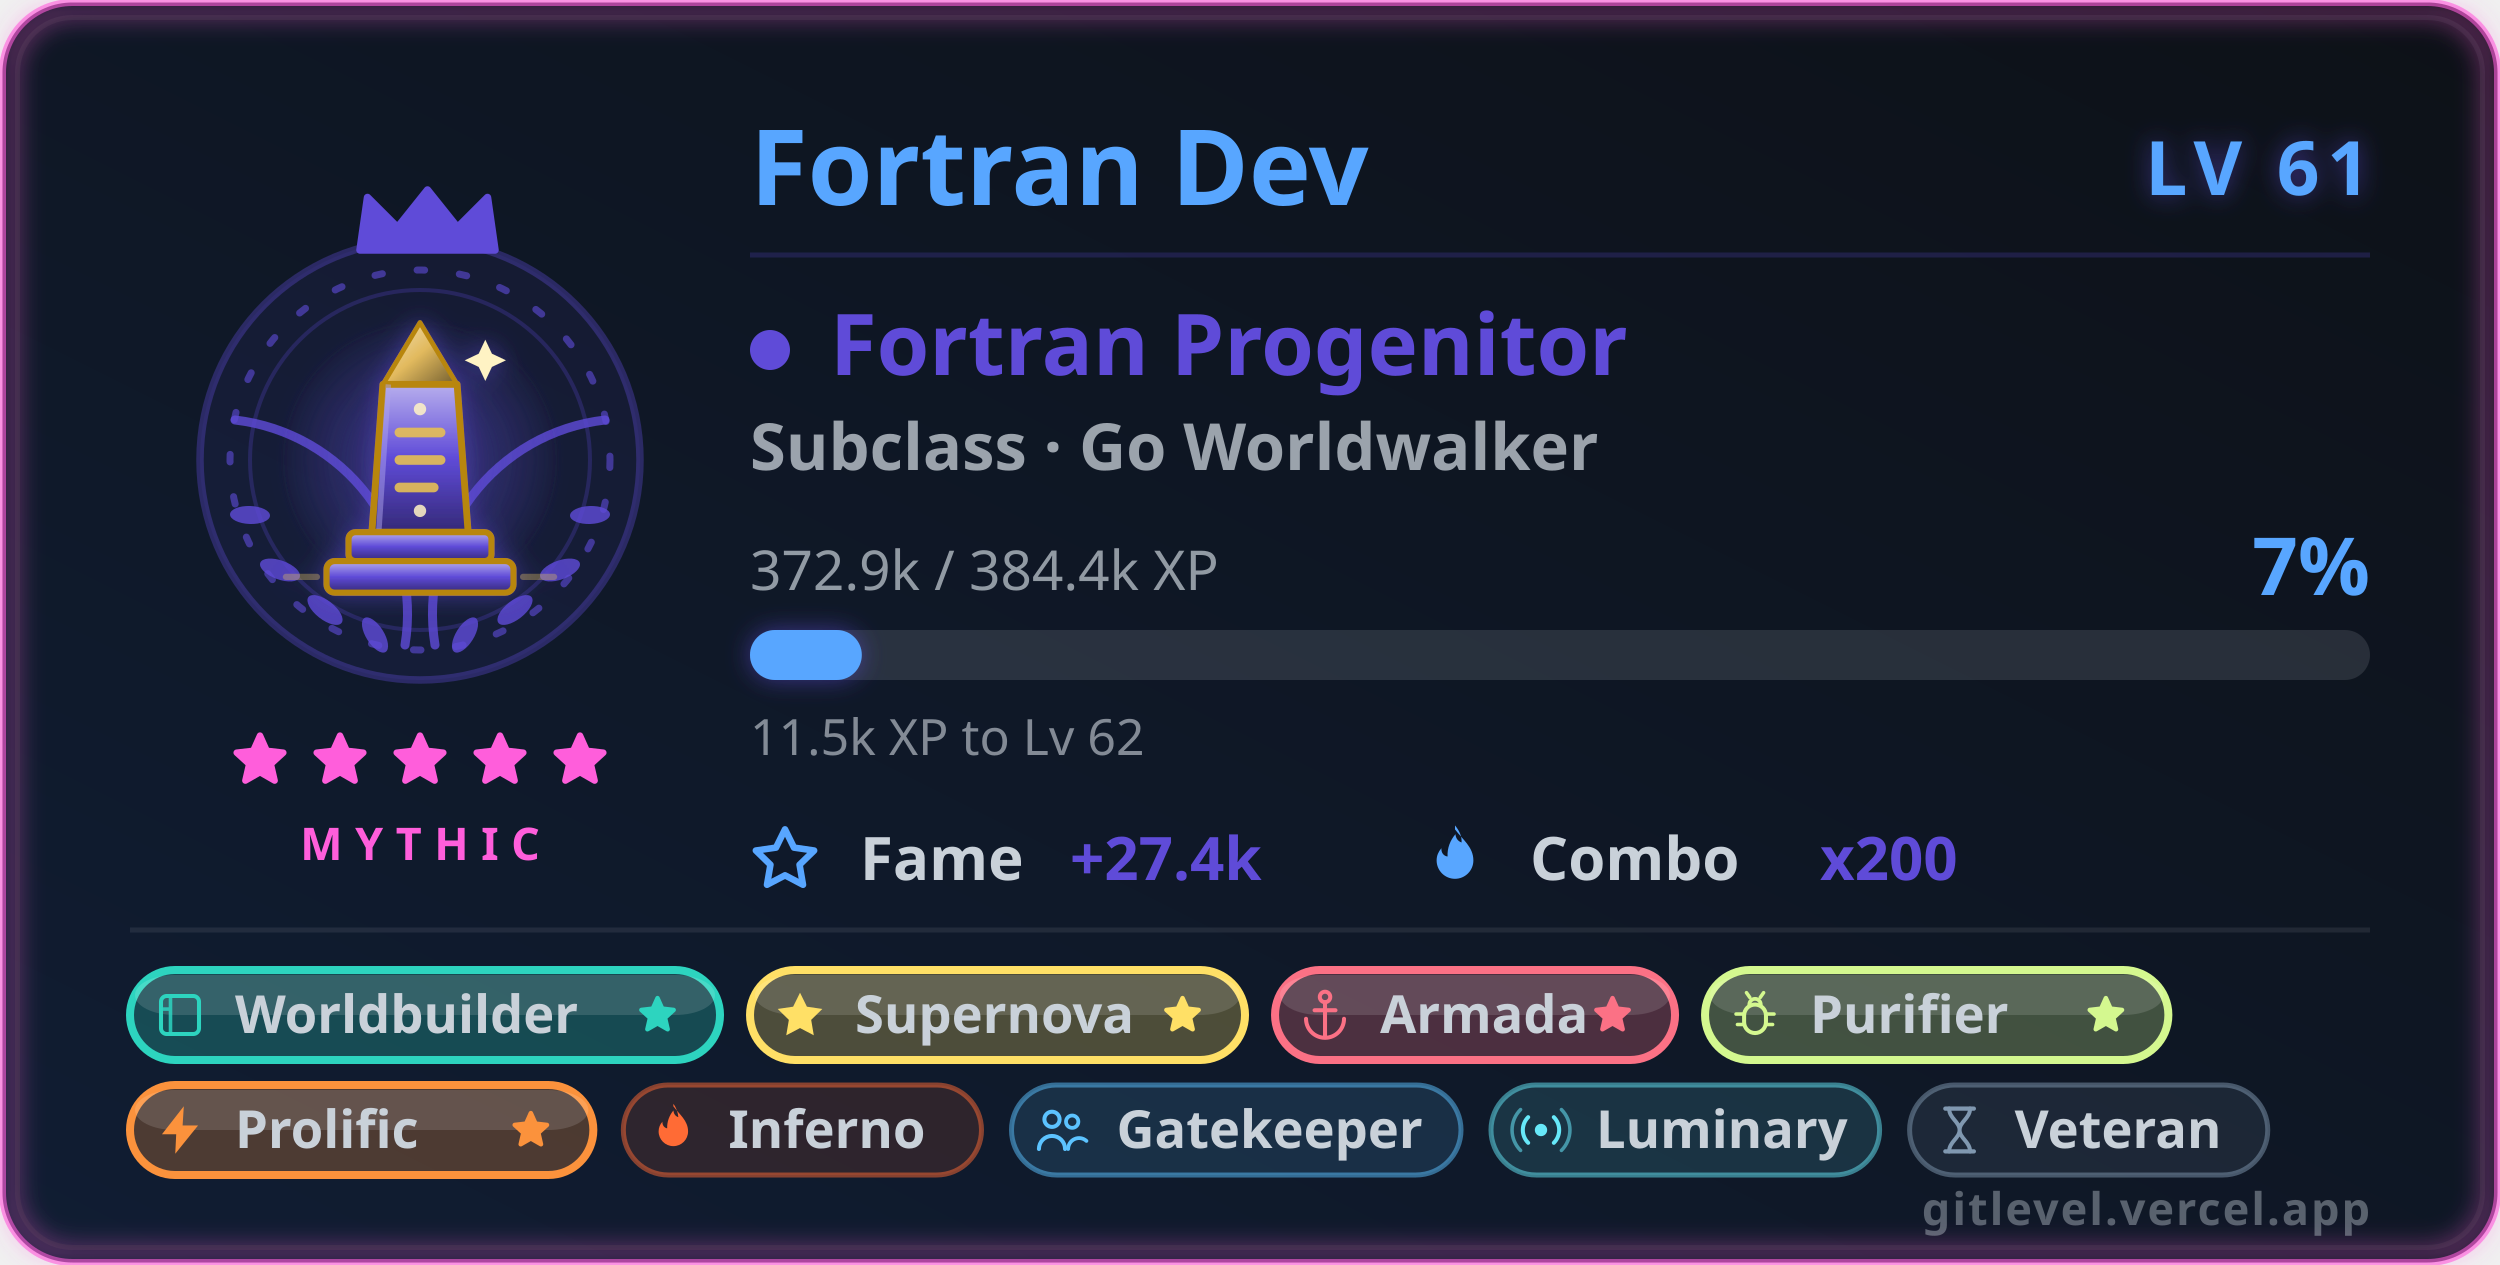
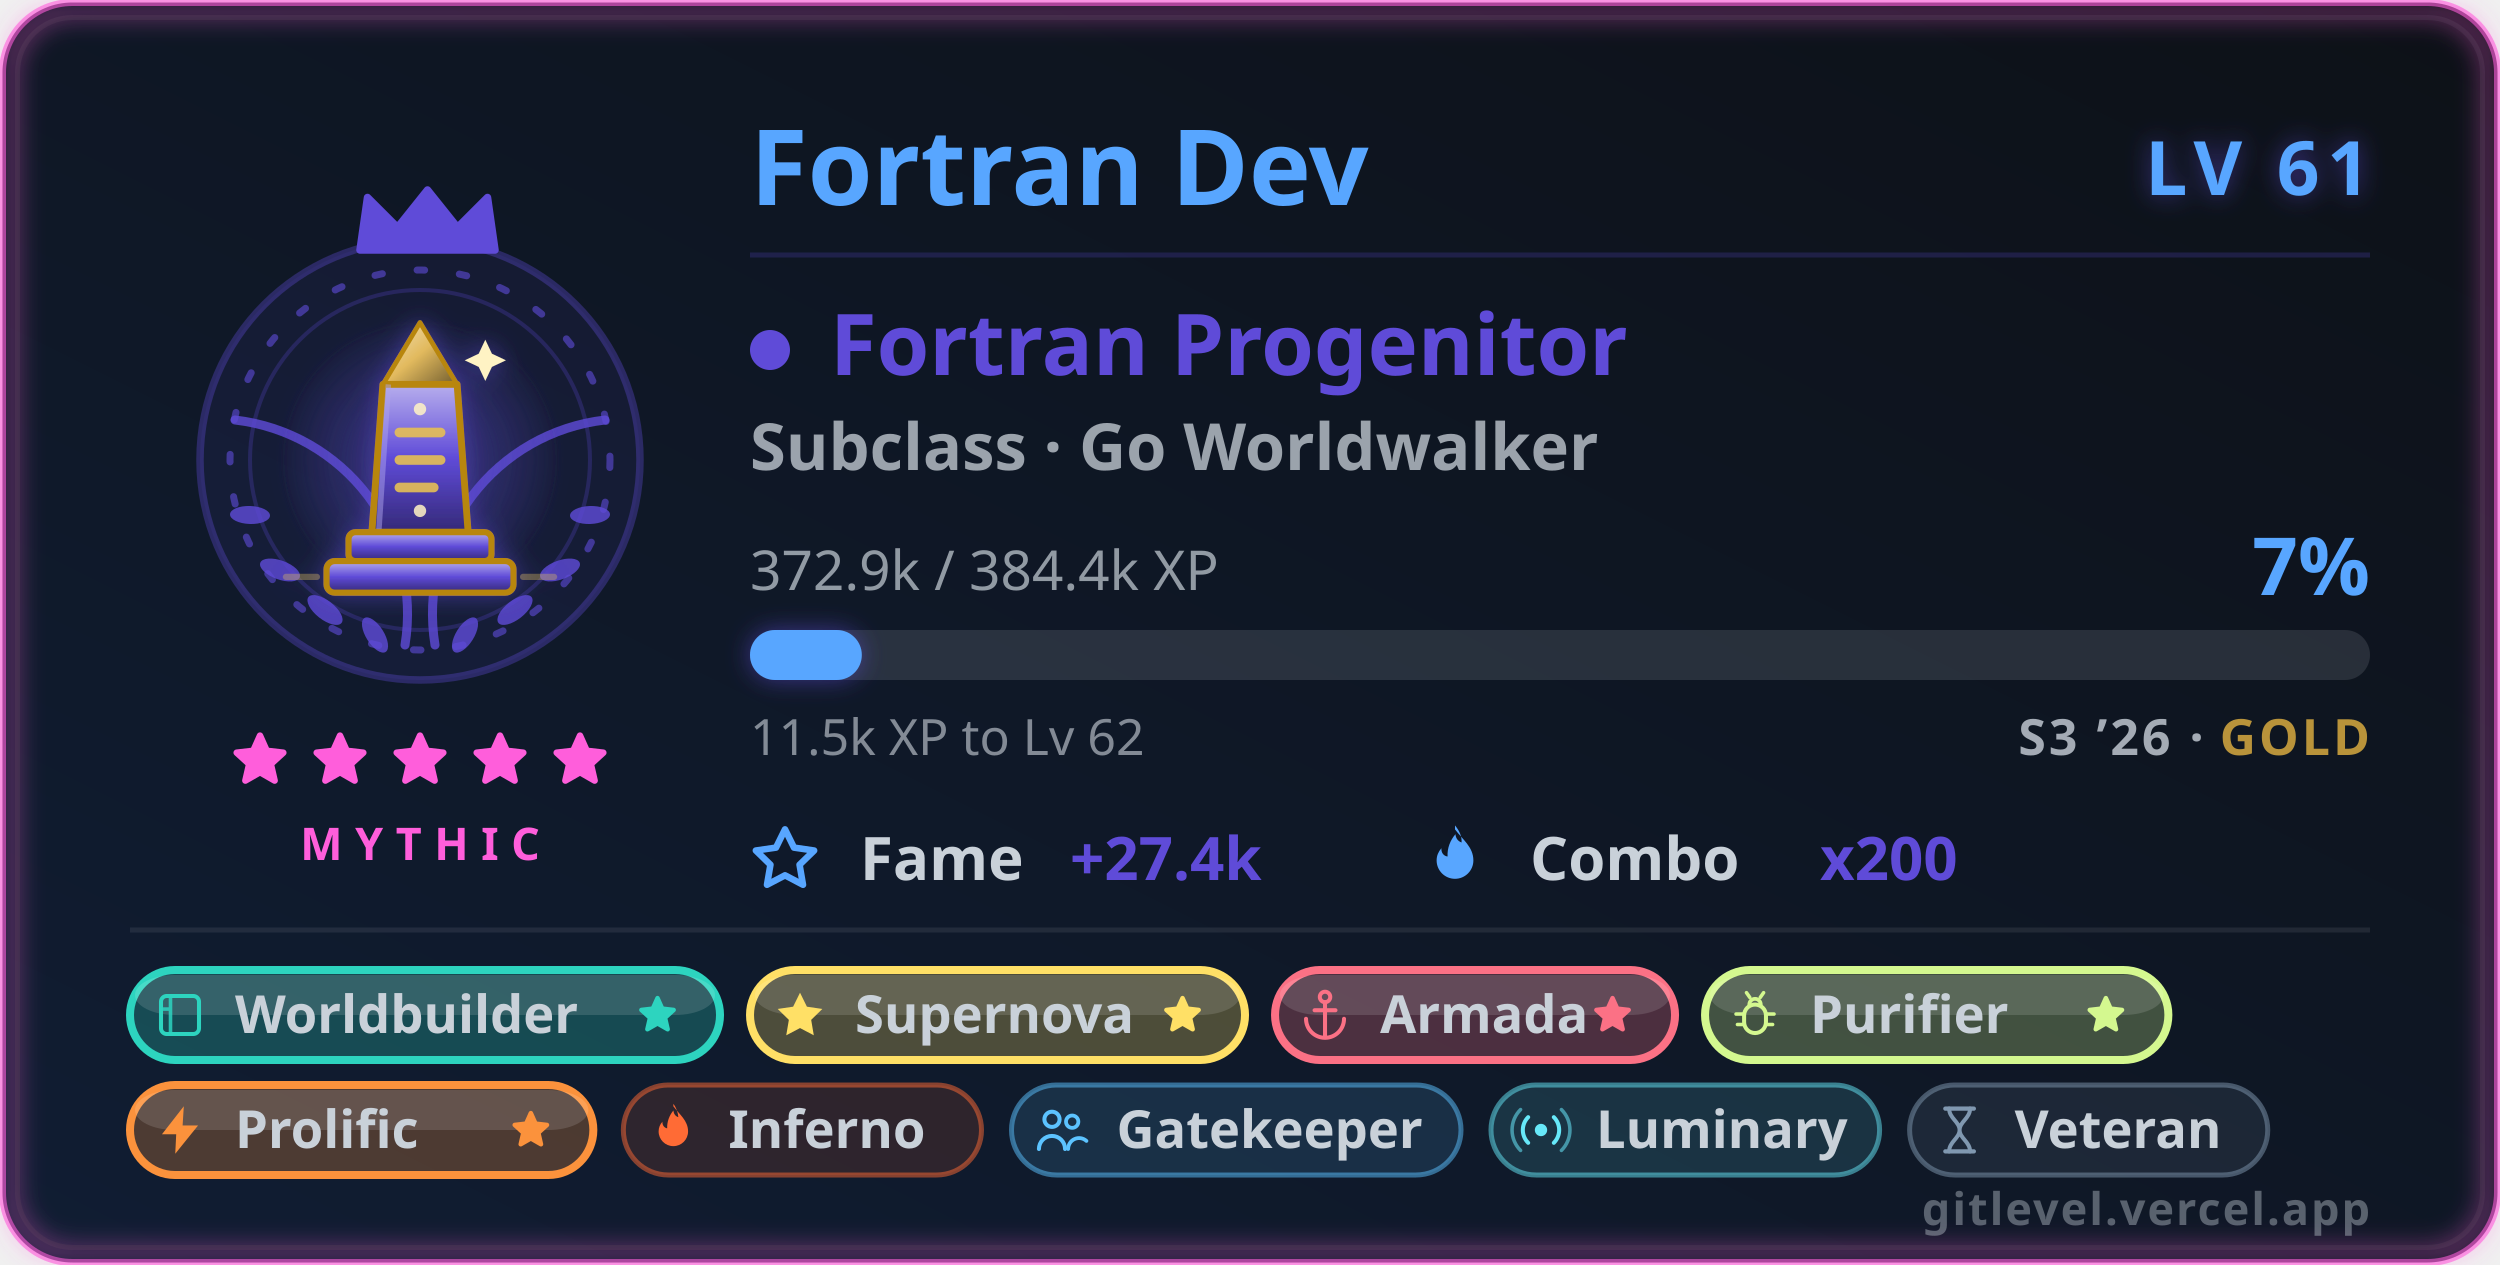
<svg xmlns="http://www.w3.org/2000/svg" width="500" height="253" viewBox="0 0 500 253" role="img" aria-labelledby="card-title-a11y card-desc-a11y">
  <style>
text { font-family: 'Segoe UI', Ubuntu, 'Helvetica Neue', sans-serif; }
.title { font-size: 18px; font-weight: 600; fill: #58a6ff; }
.title-icon { fill: #58a6ff; }
.icon { fill: #58a6ff; }


.gl-name { font-size: 21px; font-weight: 700; fill: #58a6ff; }
.gl-lvl { font-size: 15px; font-weight: 800; letter-spacing: 1.5px; fill: #58a6ff; }
.gl-class { font-size: 17px; font-weight: 700; fill: #5f4bd8; }
.gl-sub { font-size: 13px; font-weight: 600; fill: #c9d1d9; opacity: 0.75; }
.gl-meta { font-size: 11px; fill: #c9d1d9; opacity: 0.7; }
.gl-pct { font-size: 16px; font-weight: 800; fill: #58a6ff; }
.gl-chip-label { font-size: 12px; font-weight: 600; fill: #c9d1d9; }
.gl-chip-value { font-size: 12px; font-weight: 800; fill: #5f4bd8; }
.gl-hint { font-size: 10px; fill: #c9d1d9; opacity: 0.62; }
.gl-badge-label { font-size: 10.5px; font-weight: 600; }
.gl-rarity { font-size: 9px; font-weight: 700; letter-spacing: 2.5px; fill: #ff5edb; }
.gl-brand { font-size: 9px; font-weight: 600; letter-spacing: 0.4px; fill: #c9d1d9; opacity: 0.4; }
+ .gl-season { font-size: 10px; font-weight: 600; letter-spacing: 0.6px; fill: #c9d1d9; opacity: 0.8; }

</style>
  <defs>
    <linearGradient id="card-bg" x1="0" y1="0" x2="1" y2="1" gradientTransform="rotate(90, 0.5, 0.5)">
      <stop offset="0.0%" stop-color="#0d1117" />
      <stop offset="100.0%" stop-color="#101d33" />
    </linearGradient>
    <filter id="card-glow" x="-50%" y="-50%" width="200%" height="200%">
      <feGaussianBlur in="SourceGraphic" stdDeviation="3" result="blur" />
      <feFlood flood-color="#58a6ff" flood-opacity="0.55" result="tint" />
      <feComposite in="tint" in2="blur" operator="in" result="softGlow" />
      <feMerge>
        <feMergeNode in="softGlow" />
        <feMergeNode in="SourceGraphic" />
      </feMerge>
    </filter>
    <filter id="gl-glow" x="-60%" y="-60%" width="220%" height="220%">
      <feGaussianBlur in="SourceGraphic" stdDeviation="2.4" result="b" />
      <feFlood flood-color="#5f4bd8" flood-opacity="0.55" result="t" />
      <feComposite in="t" in2="b" operator="in" result="g" />
      <feMerge>
        <feMergeNode in="g" />
        <feMergeNode in="SourceGraphic" />
      </feMerge>
    </filter>
    <filter id="gl-rarity" x="-20%" y="-20%" width="140%" height="140%">
      <feGaussianBlur stdDeviation="2.4" />
    </filter>
  </defs>
  <rect x="0.5" y="0.5" width="499" height="252" rx="14" fill="url(#card-bg)" stroke="#ff5edb" stroke-width="1.4" stroke-opacity="0.6" />
  <rect x="3.5" y="3.5" width="493" height="246" rx="11" fill="none" stroke="#30363d" stroke-opacity="0.4" />
  <rect x="2" y="2" width="496" height="249" rx="13" fill="none" stroke="#ff5edb" stroke-width="3.5" stroke-opacity="0.4" filter="url(#gl-rarity)" />
  <g class="fade">
    <g class="">
      <g class="flourish">
        <g transform="translate(84,0)">
          <g transform="translate(0,92)">
            <path d="M3 37 A 39 39 0 0 1 37 -8" fill="none" stroke="#5f4bd8" stroke-width="1.8" stroke-linecap="round" opacity="0.8" />
            <g fill="#5f4bd8" opacity="0.8">
              <ellipse cx="9" cy="35" rx="4" ry="1.8" transform="rotate(-58 9 35)" />
              <ellipse cx="19" cy="30" rx="4.2" ry="1.9" transform="rotate(-38 19 30)" />
              <ellipse cx="28" cy="22" rx="4.2" ry="1.9" transform="rotate(-20 28 22)" />
              <ellipse cx="34" cy="11" rx="4" ry="1.8" transform="rotate(-2 34 11)" />
            </g>
          </g>
        </g>
        <g transform="translate(84,0) scale(-1,1)">
          <g transform="translate(0,92)">
            <path d="M3 37 A 39 39 0 0 1 37 -8" fill="none" stroke="#5f4bd8" stroke-width="1.8" stroke-linecap="round" opacity="0.8" />
            <g fill="#5f4bd8" opacity="0.8">
              <ellipse cx="9" cy="35" rx="4" ry="1.8" transform="rotate(-58 9 35)" />
              <ellipse cx="19" cy="30" rx="4.2" ry="1.9" transform="rotate(-38 19 30)" />
              <ellipse cx="28" cy="22" rx="4.2" ry="1.9" transform="rotate(-20 28 22)" />
              <ellipse cx="34" cy="11" rx="4" ry="1.8" transform="rotate(-2 34 11)" />
            </g>
          </g>
        </g>
      </g>
      <circle cx="84" cy="92" r="44" fill="#5f4bd8" fill-opacity="0.08" stroke="#5f4bd8" stroke-opacity="0.35" stroke-width="1.5" />
      <g class="">
        <circle cx="84" cy="92" r="38" fill="none" stroke="#5f4bd8" stroke-opacity="0.6" stroke-width="1.4" stroke-dasharray="1.5 7" stroke-linecap="round" />
        <circle cx="84" cy="92" r="34" fill="none" stroke="#5f4bd8" stroke-opacity="0.25" stroke-width="0.8" />
      </g>
      <g class="" filter="url(#gl-glow)">
        <svg class="" x="51" y="59" width="66" height="66" viewBox="0 0 48 48" aria-hidden="true">
          <defs>
            <radialGradient id="ftHalo" cx="0.5" cy="0.5" r="0.5">
              <stop offset="0" stop-color="#5f4bd8" stop-opacity="0.42" />
              <stop offset="1" stop-color="#5f4bd8" stop-opacity="0" />
            </radialGradient>
            <linearGradient id="ftStone" x1="0" y1="0" x2="0" y2="1">
              <stop offset="0" stop-color="#b7aeed" />
              <stop offset="0.5" stop-color="#5f4bd8" />
              <stop offset="1" stop-color="#342977" />
            </linearGradient>
            <linearGradient id="ftCap" x1="0" y1="0" x2="1" y2="1">
              <stop offset="0" stop-color="#f3e3bf" />
              <stop offset="0.5" stop-color="#e2ba5e" />
              <stop offset="1" stop-color="#715d2f" />
            </linearGradient>
          </defs>
          <circle cx="24" cy="24" r="21" fill="url(#ftHalo)" />
          <path d="M24 4 L29.4 13 H18.6 Z" fill="url(#ftCap)" stroke="#b8860b" stroke-width="0.7" stroke-linejoin="round" />
          <path d="M18.6 13 H29.4 L31 34.5 H17 Z" fill="url(#ftStone)" stroke="#b8860b" stroke-width="1" stroke-linejoin="round" />
          <path d="M19.4 13 L18 34.5" fill="none" stroke="#afa5ec" stroke-width="0.8" stroke-opacity="0.5" />
          <g stroke="#e6bf55" stroke-width="1.4" stroke-linecap="round" stroke-opacity="0.9">
            <path d="M21 20 H27 M21 24 H27 M21 28 H26" />
          </g>
          <g fill="#fff3c4" opacity="0.85">
            <circle cx="24" cy="16.6" r="0.9" />
            <circle cx="24" cy="31.4" r="0.9" />
          </g>
          <rect x="13.6" y="34.5" width="20.8" height="4.2" rx="1" fill="url(#ftStone)" stroke="#b8860b" stroke-width="0.9" />
          <rect x="10.4" y="38.7" width="27.2" height="4.6" rx="1.2" fill="url(#ftStone)" stroke="#b8860b" stroke-width="0.9" />
          <g stroke="#e6bf55" stroke-width="0.9" stroke-opacity="0.35" stroke-linecap="round">
            <path d="M4.5 41 H9 M39 41 H43.5" />
          </g>
          <path d="M33.5 6.5 l0.96 2.04 l2.04 0.96 l-2.04 0.96 l-0.96 2.04 l-0.96 -2.04 l-2.04 -0.96 l2.04 -0.96 Z" fill="#fff3c4" />
        </svg>
      </g>
      <g transform="translate(69, 36.5) scale(1.5)">
        <path d="M2 9 L3 2 L7 6 L11 1 L15 6 L19 2 L20 9 Z" fill="#5f4bd8" stroke="#5f4bd8" stroke-width="1" stroke-linejoin="round" />
      </g>
    </g>
    <g>
      <g class="" transform="translate(45.5, 145.5) scale(0.5416667)" fill="#ff5edb" stroke="#ff5edb" stroke-width="2.4" stroke-linejoin="round" stroke-linecap="round" opacity="1">
        <path d="M12 3 L14.5 8.6 L20.6 9.3 L16 13.5 L17.4 19.6 L12 16.5 L6.6 19.6 L8 13.5 L3.4 9.3 L9.5 8.6 Z" />
      </g>
      <g class="" transform="translate(61.5, 145.5) scale(0.5416667)" fill="#ff5edb" stroke="#ff5edb" stroke-width="2.4" stroke-linejoin="round" stroke-linecap="round" opacity="1">
        <path d="M12 3 L14.5 8.6 L20.6 9.3 L16 13.5 L17.4 19.6 L12 16.5 L6.6 19.6 L8 13.5 L3.4 9.3 L9.5 8.6 Z" />
      </g>
      <g class="" transform="translate(77.5, 145.5) scale(0.5416667)" fill="#ff5edb" stroke="#ff5edb" stroke-width="2.4" stroke-linejoin="round" stroke-linecap="round" opacity="1">
        <path d="M12 3 L14.5 8.6 L20.6 9.3 L16 13.5 L17.4 19.6 L12 16.5 L6.6 19.6 L8 13.5 L3.4 9.3 L9.5 8.6 Z" />
      </g>
      <g class="" transform="translate(93.5, 145.5) scale(0.5416667)" fill="#ff5edb" stroke="#ff5edb" stroke-width="2.4" stroke-linejoin="round" stroke-linecap="round" opacity="1">
        <path d="M12 3 L14.5 8.6 L20.6 9.3 L16 13.5 L17.4 19.6 L12 16.5 L6.6 19.6 L8 13.5 L3.4 9.3 L9.5 8.6 Z" />
      </g>
      <g class="" transform="translate(109.5, 145.5) scale(0.5416667)" fill="#ff5edb" stroke="#ff5edb" stroke-width="2.4" stroke-linejoin="round" stroke-linecap="round" opacity="1">
        <path d="M12 3 L14.5 8.6 L20.6 9.3 L16 13.5 L17.4 19.6 L12 16.5 L6.6 19.6 L8 13.5 L3.4 9.3 L9.5 8.6 Z" />
      </g>
    </g>
    <text class="gl-rarity" x="84" y="172" text-anchor="middle">MYTHIC</text>
  </g>
  <g class="fade" style="animation-delay:.15s">
    <text class="gl-name" x="150" y="41">Fortran Dev</text>
    <text class="gl-lvl glow-pulse" x="474" y="39" text-anchor="end" filter="url(#gl-glow)">LV 61</text>
    <line x1="150" y1="51" x2="474" y2="51" stroke="#5f4bd8" stroke-opacity="0.22" stroke-width="1" />
    <circle cx="154" cy="70" r="4" fill="#5f4bd8" />
    <text class="gl-class" x="166" y="75">Fortran Progenitor</text>
    <text class="gl-sub" x="150" y="94">Subclass · Go Worldwalker</text>
    <text class="gl-meta" x="150" y="118">372.9k / 384.4k XP</text>
    <text class="gl-pct " x="474" y="119" text-anchor="end">7%</text>
    <rect x="150" y="126" width="324" height="10" rx="5" fill="#c9d1d9" fill-opacity="0.14" />
    <rect class="xp-fill " x="150" y="126" width="22.364" height="10" rx="5" fill="#58a6ff" filter="url(#gl-glow)" />
    <text class="gl-hint" x="150" y="151">11.5k XP to Lv 62</text>
+     <text class="gl-season" x="474" y="151" text-anchor="end">S3 ’26 · <tspan fill="#e3b341" font-weight="800">GOLD</tspan>
+     </text>
    <g transform="translate(150, 176)">
      <svg class="icon" x="0" y="-11" width="14" height="14" viewBox="0 0 16 16" aria-hidden="true">
        <path fill-rule="evenodd" d="M8 .25a.75.75 0 0 1 .673.418l1.882 3.815 4.21.612a.75.75 0 0 1 .416 1.279l-3.046 2.97.719 4.192a.75.75 0 0 1-1.088.791L8 12.347l-3.766 1.98a.75.75 0 0 1-1.088-.79l.72-4.194L.818 6.374a.75.75 0 0 1 .416-1.28l4.21-.611L7.327.668A.75.75 0 0 1 8 .25zm0 2.445L6.615 5.5a.75.75 0 0 1-.564.41l-3.097.45 2.24 2.184a.75.75 0 0 1 .216.664l-.528 3.084 2.769-1.456a.75.75 0 0 1 .698 0l2.77 1.456-.53-3.084a.75.75 0 0 1 .216-.664l2.24-2.183-3.096-.45a.75.75 0 0 1-.564-.41L8 2.694v.001z" />
      </svg>
      <text class="gl-chip-label" x="22" y="0">Fame</text>
      <text class="gl-chip-value" x="64" y="0">+27.4k</text>
    </g>
    <g transform="translate(284, 176)">
      <svg class="icon" x="0" y="-11" width="14" height="14" viewBox="0 0 16 16" aria-hidden="true">
        <path fill-rule="evenodd" d="M8 1c1.7 2.3 4.2 4 4.2 7.1a4.2 4.2 0 0 1-8.4 0c0-1.1.4-2 1.1-2.8-.1 1 .5 1.8 1.4 1.9-.1-1.9.6-3.7 1.8-5.1.1 1 .6 1.6 1.4 1.9.1-1.4-.5-2.7-1.5-3.9z" />
      </svg>
      <text class="gl-chip-label" x="22" y="0">Combo</text>
      <text class="gl-chip-value" x="80" y="0">x200</text>
    </g>
  </g>
  <g class="fade" style="animation-delay:.2s">
    <line x1="26" y1="186" x2="474" y2="186" stroke="#c9d1d9" stroke-opacity="0.1" stroke-width="1" />
    <g>
      <rect x="26" y="194" width="118.003" height="18" rx="9" fill="#2dd4bf" fill-opacity="0.26" stroke="#2dd4bf" stroke-opacity="1" stroke-width="1.6" />
      <rect x="27" y="195" width="116.003" height="8" rx="8" fill="#ffffff" fill-opacity="0.13" />
      <g transform="translate(30.3, 197.3) scale(0.475)">
        <rect x="4" y="4" width="16" height="16" rx="2.4" fill="none" stroke="#2dd4bf" stroke-width="1.7" />
        <path d="M8 4v16 M4 9.5h4" fill="none" stroke="#2dd4bf" stroke-width="1.5" opacity="0.85" />
      </g>
      <text class="gl-badge-label" x="47" y="206.6" fill="#c9d1d9" font-weight="800">Worldbuilder</text>
      <g class="" transform="translate(127.0032, 198.5) scale(0.375)" fill="#2dd4bf" stroke="#2dd4bf" stroke-width="2.4" stroke-linejoin="round" stroke-linecap="round" opacity="1">
        <path d="M12 3 L14.5 8.6 L20.6 9.3 L16 13.5 L17.4 19.6 L12 16.5 L6.6 19.6 L8 13.5 L3.4 9.3 L9.5 8.6 Z" />
      </g>
    </g>
    <g>
      <rect x="150.003" y="194" width="99.002" height="18" rx="9" fill="#ffe066" fill-opacity="0.26" stroke="#ffe066" stroke-opacity="1" stroke-width="1.6" />
      <rect x="151.003" y="195" width="97.002" height="8" rx="8" fill="#ffffff" fill-opacity="0.13" />
      <g transform="translate(154.3032, 197.3) scale(0.475)">
        <path d="M12 2.6 14.9 8.5 21.4 9.45 16.7 14.05 17.8 20.55 12 17.5 6.2 20.55 7.3 14.05 2.6 9.45 9.1 8.5Z" fill="#ffe066" />
      </g>
      <text class="gl-badge-label" x="171.003" y="206.6" fill="#c9d1d9" font-weight="800">Supernova</text>
      <g class="" transform="translate(232.0056, 198.5) scale(0.375)" fill="#ffe066" stroke="#ffe066" stroke-width="2.4" stroke-linejoin="round" stroke-linecap="round" opacity="1">
        <path d="M12 3 L14.5 8.6 L20.6 9.3 L16 13.5 L17.4 19.6 L12 16.5 L6.6 19.6 L8 13.5 L3.4 9.3 L9.5 8.6 Z" />
      </g>
    </g>
    <g>
      <rect x="255.006" y="194" width="80.002" height="18" rx="9" fill="#fb7185" fill-opacity="0.26" stroke="#fb7185" stroke-opacity="1" stroke-width="1.6" />
      <rect x="256.006" y="195" width="78.002" height="8" rx="8" fill="#ffffff" fill-opacity="0.13" />
      <g transform="translate(259.3056, 197.3) scale(0.475)">
        <circle cx="12" cy="4.4" r="2.2" fill="none" stroke="#fb7185" stroke-width="1.7" />
        <path d="M12 6.6V21M7.6 10h8.8" fill="none" stroke="#fb7185" stroke-width="1.7" stroke-linejoin="round" stroke-linecap="round" />
        <path d="M4 13.6a8 8 0 0 0 16 0" fill="none" stroke="#fb7185" stroke-width="1.7" stroke-linejoin="round" stroke-linecap="round" />
      </g>
      <text class="gl-badge-label" x="276.006" y="206.6" fill="#c9d1d9" font-weight="800">Armada</text>
      <g class="" transform="translate(318.0072, 198.5) scale(0.375)" fill="#fb7185" stroke="#fb7185" stroke-width="2.4" stroke-linejoin="round" stroke-linecap="round" opacity="1">
        <path d="M12 3 L14.5 8.6 L20.6 9.3 L16 13.5 L17.4 19.6 L12 16.5 L6.6 19.6 L8 13.5 L3.4 9.3 L9.5 8.6 Z" />
      </g>
    </g>
    <g>
      <rect x="341.007" y="194" width="92.669" height="18" rx="9" fill="#d4f88f" fill-opacity="0.26" stroke="#d4f88f" stroke-opacity="1" stroke-width="1.6" />
      <rect x="342.007" y="195" width="90.669" height="8" rx="8" fill="#ffffff" fill-opacity="0.13" />
      <g transform="translate(345.3072, 197.3) scale(0.475)">
        <rect x="7.4" y="7.6" width="9.2" height="12" rx="4.6" fill="none" stroke="#d4f88f" stroke-width="1.7" />
        <path d="M9.6 7.6a2.4 2.4 0 0 1 4.8 0" fill="none" stroke="#d4f88f" stroke-width="1.6" stroke-linejoin="round" stroke-linecap="round" />
        <path d="M7.4 11.6H4M16.6 11.6H20M7.4 16H4.6M16.6 16H19.4M9.8 4.6 8.4 2.6M14.2 4.6 15.6 2.6" fill="none" stroke="#d4f88f" stroke-width="1.5" stroke-linejoin="round" stroke-linecap="round" />
      </g>
      <text class="gl-badge-label" x="362.007" y="206.6" fill="#c9d1d9" font-weight="800">Purifier</text>
      <g class="" transform="translate(416.676, 198.5) scale(0.375)" fill="#d4f88f" stroke="#d4f88f" stroke-width="2.4" stroke-linejoin="round" stroke-linecap="round" opacity="1">
        <path d="M12 3 L14.5 8.6 L20.6 9.3 L16 13.5 L17.4 19.6 L12 16.5 L6.6 19.6 L8 13.5 L3.4 9.3 L9.5 8.6 Z" />
      </g>
    </g>
    <g>
      <rect x="26" y="217" width="92.669" height="18" rx="9" fill="#fb923c" fill-opacity="0.26" stroke="#fb923c" stroke-opacity="1" stroke-width="1.6" />
      <rect x="27" y="218" width="90.669" height="8" rx="8" fill="#ffffff" fill-opacity="0.13" />
      <g transform="translate(30.3, 220.3) scale(0.475)">
        <path d="M13.6 2 4.4 13.8h6L10 22l9.6-11.9h-6.5Z" fill="#fb923c" />
      </g>
      <text class="gl-badge-label" x="47" y="229.6" fill="#c9d1d9" font-weight="800">Prolific</text>
      <g class="" transform="translate(101.6688, 221.5) scale(0.375)" fill="#fb923c" stroke="#fb923c" stroke-width="2.4" stroke-linejoin="round" stroke-linecap="round" opacity="1">
        <path d="M12 3 L14.5 8.6 L20.6 9.3 L16 13.5 L17.4 19.6 L12 16.5 L6.6 19.6 L8 13.5 L3.4 9.3 L9.5 8.6 Z" />
      </g>
    </g>
    <g>
      <rect x="124.669" y="217" width="71.63" height="18" rx="9" fill="#ff6b35" fill-opacity="0.13" stroke="#ff6b35" stroke-opacity="0.5" stroke-width="1" />
      <g transform="translate(128.9688, 220.3) scale(0.475)">
        <path d="M12 2c2.5 3.4 6.2 6 6.2 10.6a6.2 6.2 0 0 1-12.4 0c0-1.6.6-3 1.6-4.1-.1 1.5.8 2.6 2 2.8-.1-2.8.9-5.4 2.6-7.5.2 1.5.9 2.4 2.1 2.8-.2-2-.8-4-2.1-5.6Z" fill="#ff6b35" />
      </g>
      <text class="gl-badge-label" x="145.669" y="229.6" fill="#c9d1d9">Inferno</text>
    </g>
    <g>
      <rect x="202.299" y="217" width="89.9" height="18" rx="9" fill="#5cc3ff" fill-opacity="0.13" stroke="#5cc3ff" stroke-opacity="0.5" stroke-width="1" />
      <g transform="translate(206.5988, 220.3) scale(0.475)">
        <circle cx="8" cy="7.5" r="3.2" fill="none" stroke="#5cc3ff" stroke-width="1.7" />
        <path d="M2.5 20a5.5 5.5 0 0 1 11 0" fill="none" stroke="#5cc3ff" stroke-width="1.7" stroke-linecap="round" />
        <circle cx="16.5" cy="8.5" r="2.6" fill="none" stroke="#5cc3ff" stroke-width="1.6" />
        <path d="M14.8 20a4.6 4.6 0 0 1 7.7-3.4" fill="none" stroke="#5cc3ff" stroke-width="1.6" stroke-linecap="round" />
      </g>
      <text class="gl-badge-label" x="223.299" y="229.6" fill="#c9d1d9">Gatekeeper</text>
    </g>
    <g>
      <rect x="298.199" y="217" width="77.72" height="18" rx="9" fill="#67e8f9" fill-opacity="0.13" stroke="#67e8f9" stroke-opacity="0.5" stroke-width="1" />
      <g transform="translate(302.4988, 220.3) scale(0.475)">
        <circle cx="12" cy="12" r="2.6" fill="#67e8f9" />
        <path d="M6.6 6.6a7.6 7.6 0 0 0 0 10.8M17.4 6.6a7.6 7.6 0 0 1 0 10.8" fill="none" stroke="#67e8f9" stroke-width="1.7" stroke-linejoin="round" stroke-linecap="round" />
        <path d="M3.4 3.4a12.1 12.1 0 0 0 0 17.2M20.6 3.4a12.1 12.1 0 0 1 0 17.2" fill="none" stroke="#67e8f9" stroke-width="1.5" stroke-linejoin="round" stroke-linecap="round" opacity="0.55" />
      </g>
      <text class="gl-badge-label" x="319.199" y="229.6" fill="#c9d1d9">Luminary</text>
    </g>
    <g>
      <rect x="381.919" y="217" width="71.63" height="18" rx="9" fill="#8098b0" fill-opacity="0.13" stroke="#8098b0" stroke-opacity="0.5" stroke-width="1" />
      <g transform="translate(386.2188, 220.3) scale(0.475)">
        <path d="M6 3h12M6 21h12" fill="none" stroke="#8098b0" stroke-width="1.8" stroke-linejoin="round" stroke-linecap="round" />
        <path d="M7.6 3c0 4 4.4 5.6 4.4 9s-4.4 5-4.4 9M16.4 3c0 4-4.4 5.6-4.4 9s4.4 5 4.4 9" fill="none" stroke="#8098b0" stroke-width="1.7" stroke-linejoin="round" stroke-linecap="round" />
      </g>
      <text class="gl-badge-label" x="402.919" y="229.6" fill="#c9d1d9">Veteran</text>
    </g>
  </g>
  <text class="gl-brand" x="474" y="245" text-anchor="end">gitlevel.vercel.app</text>
</svg>
